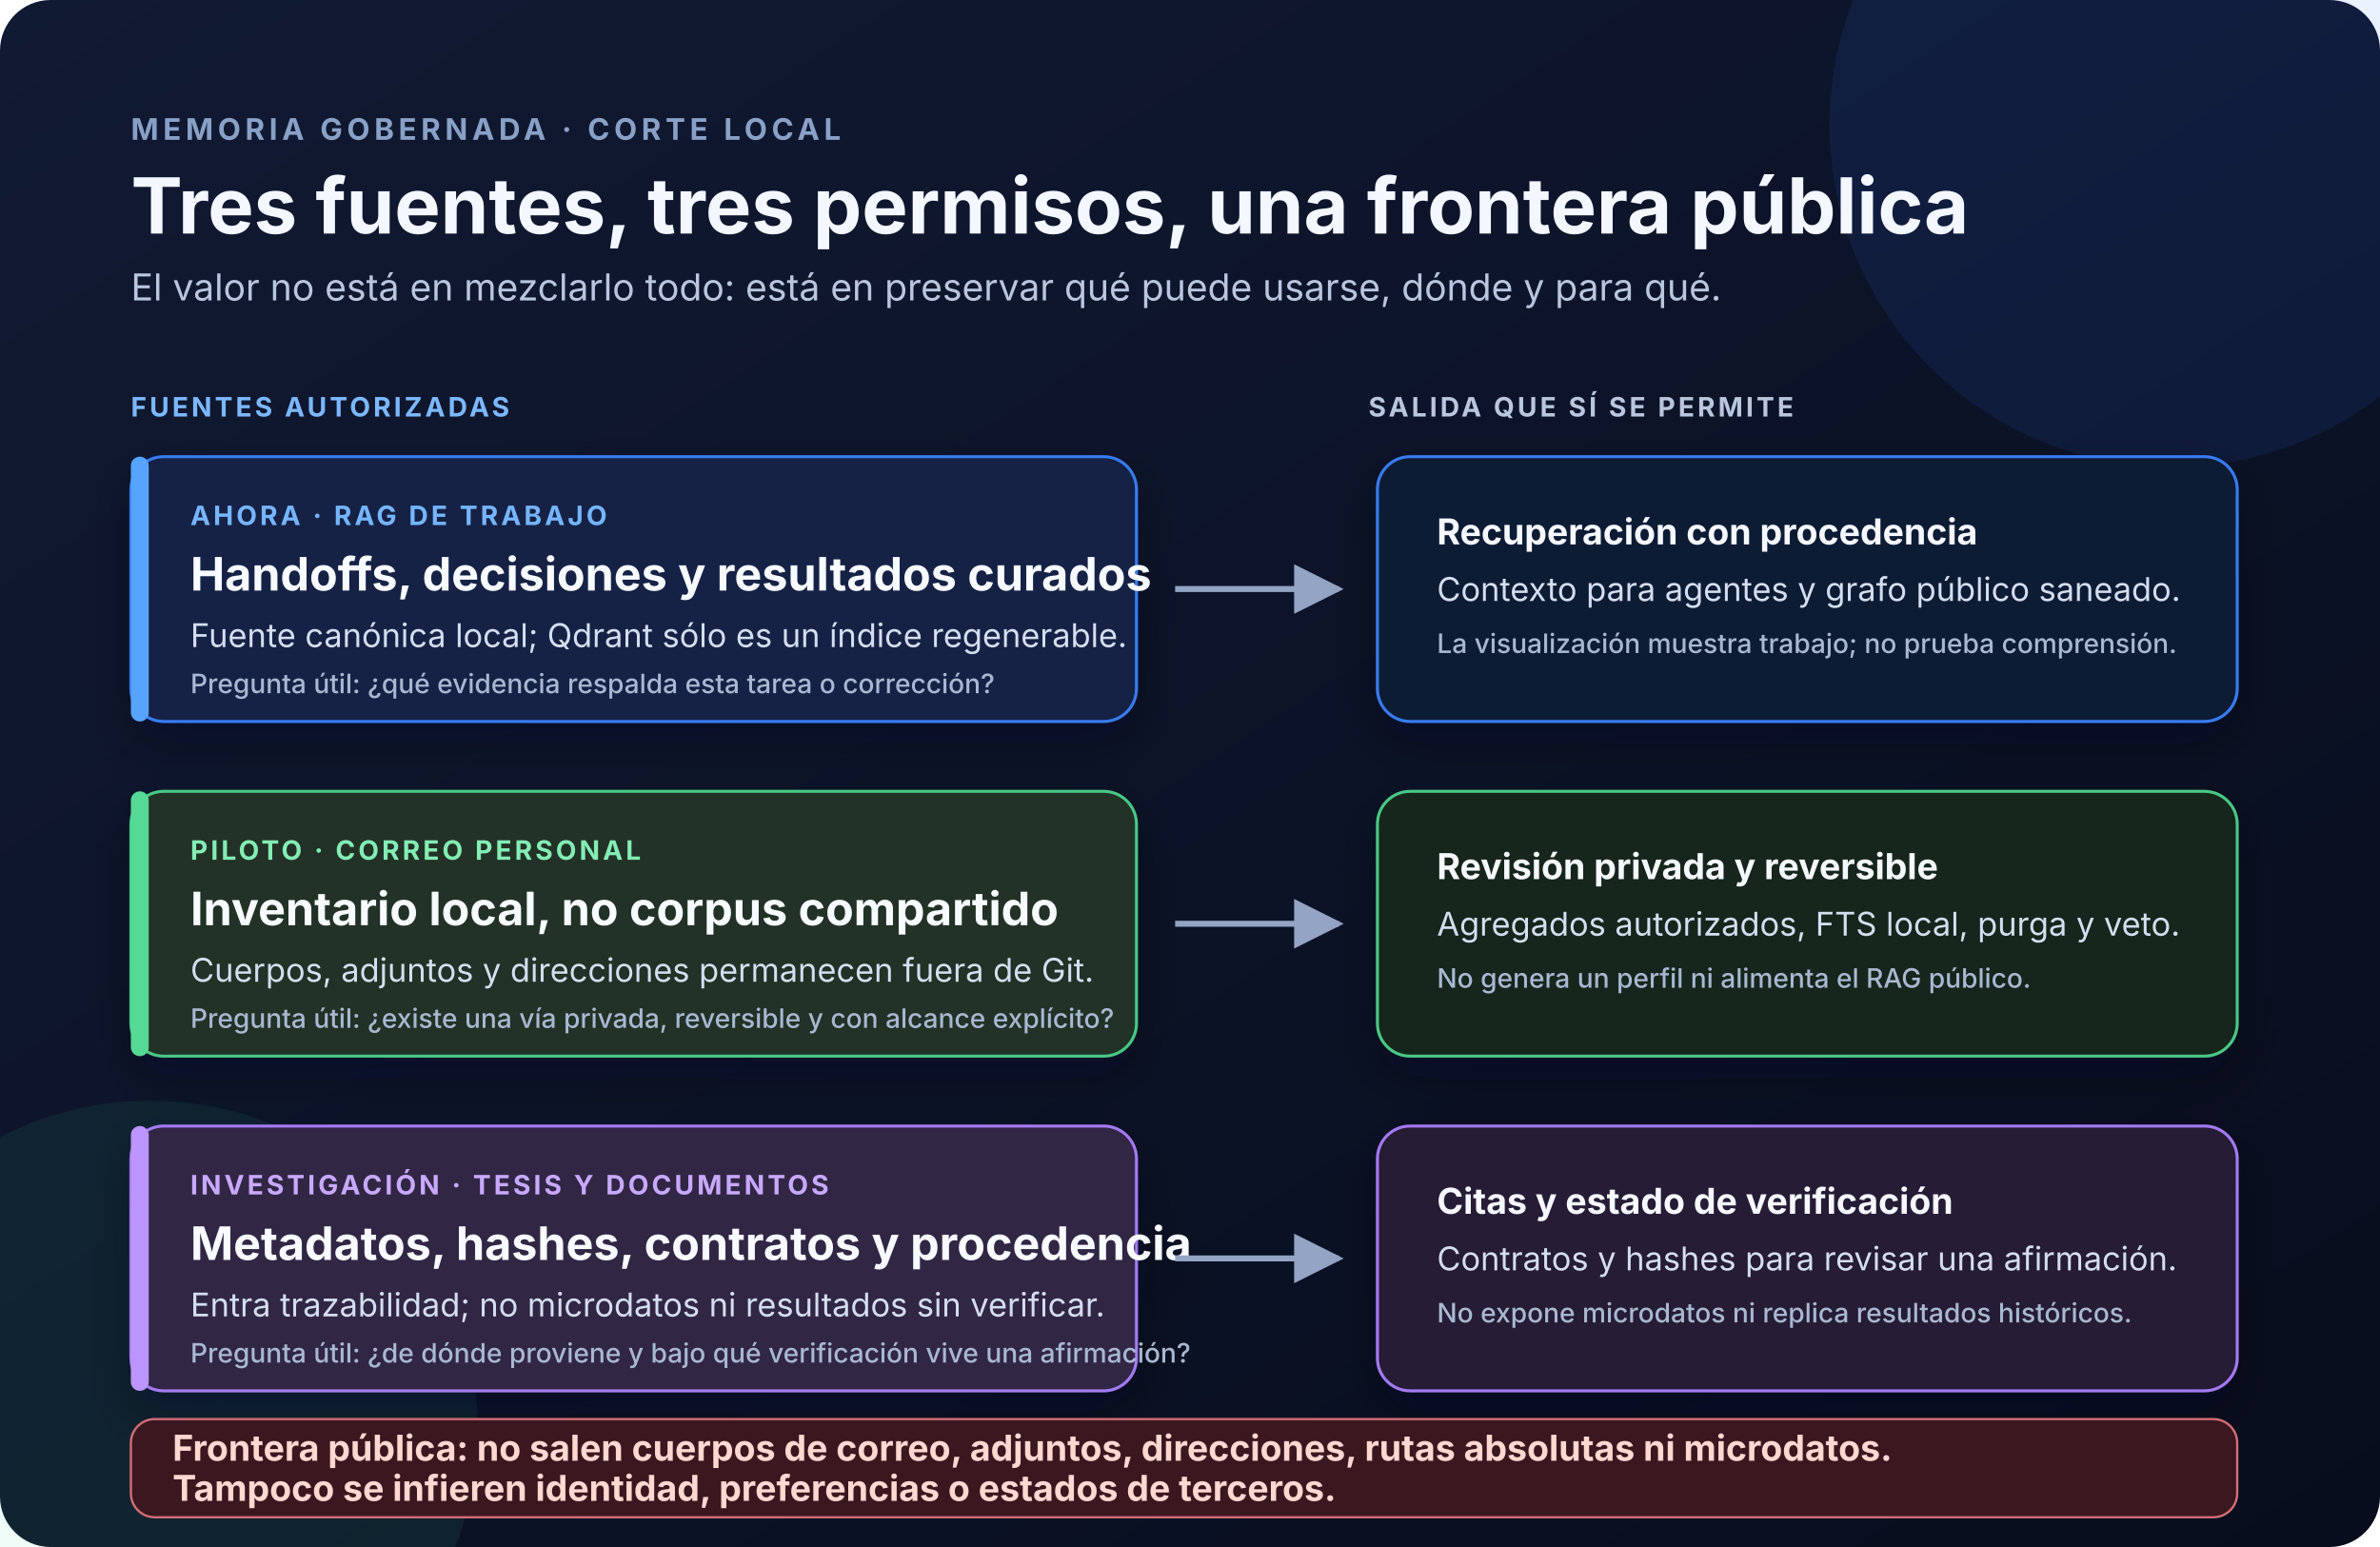
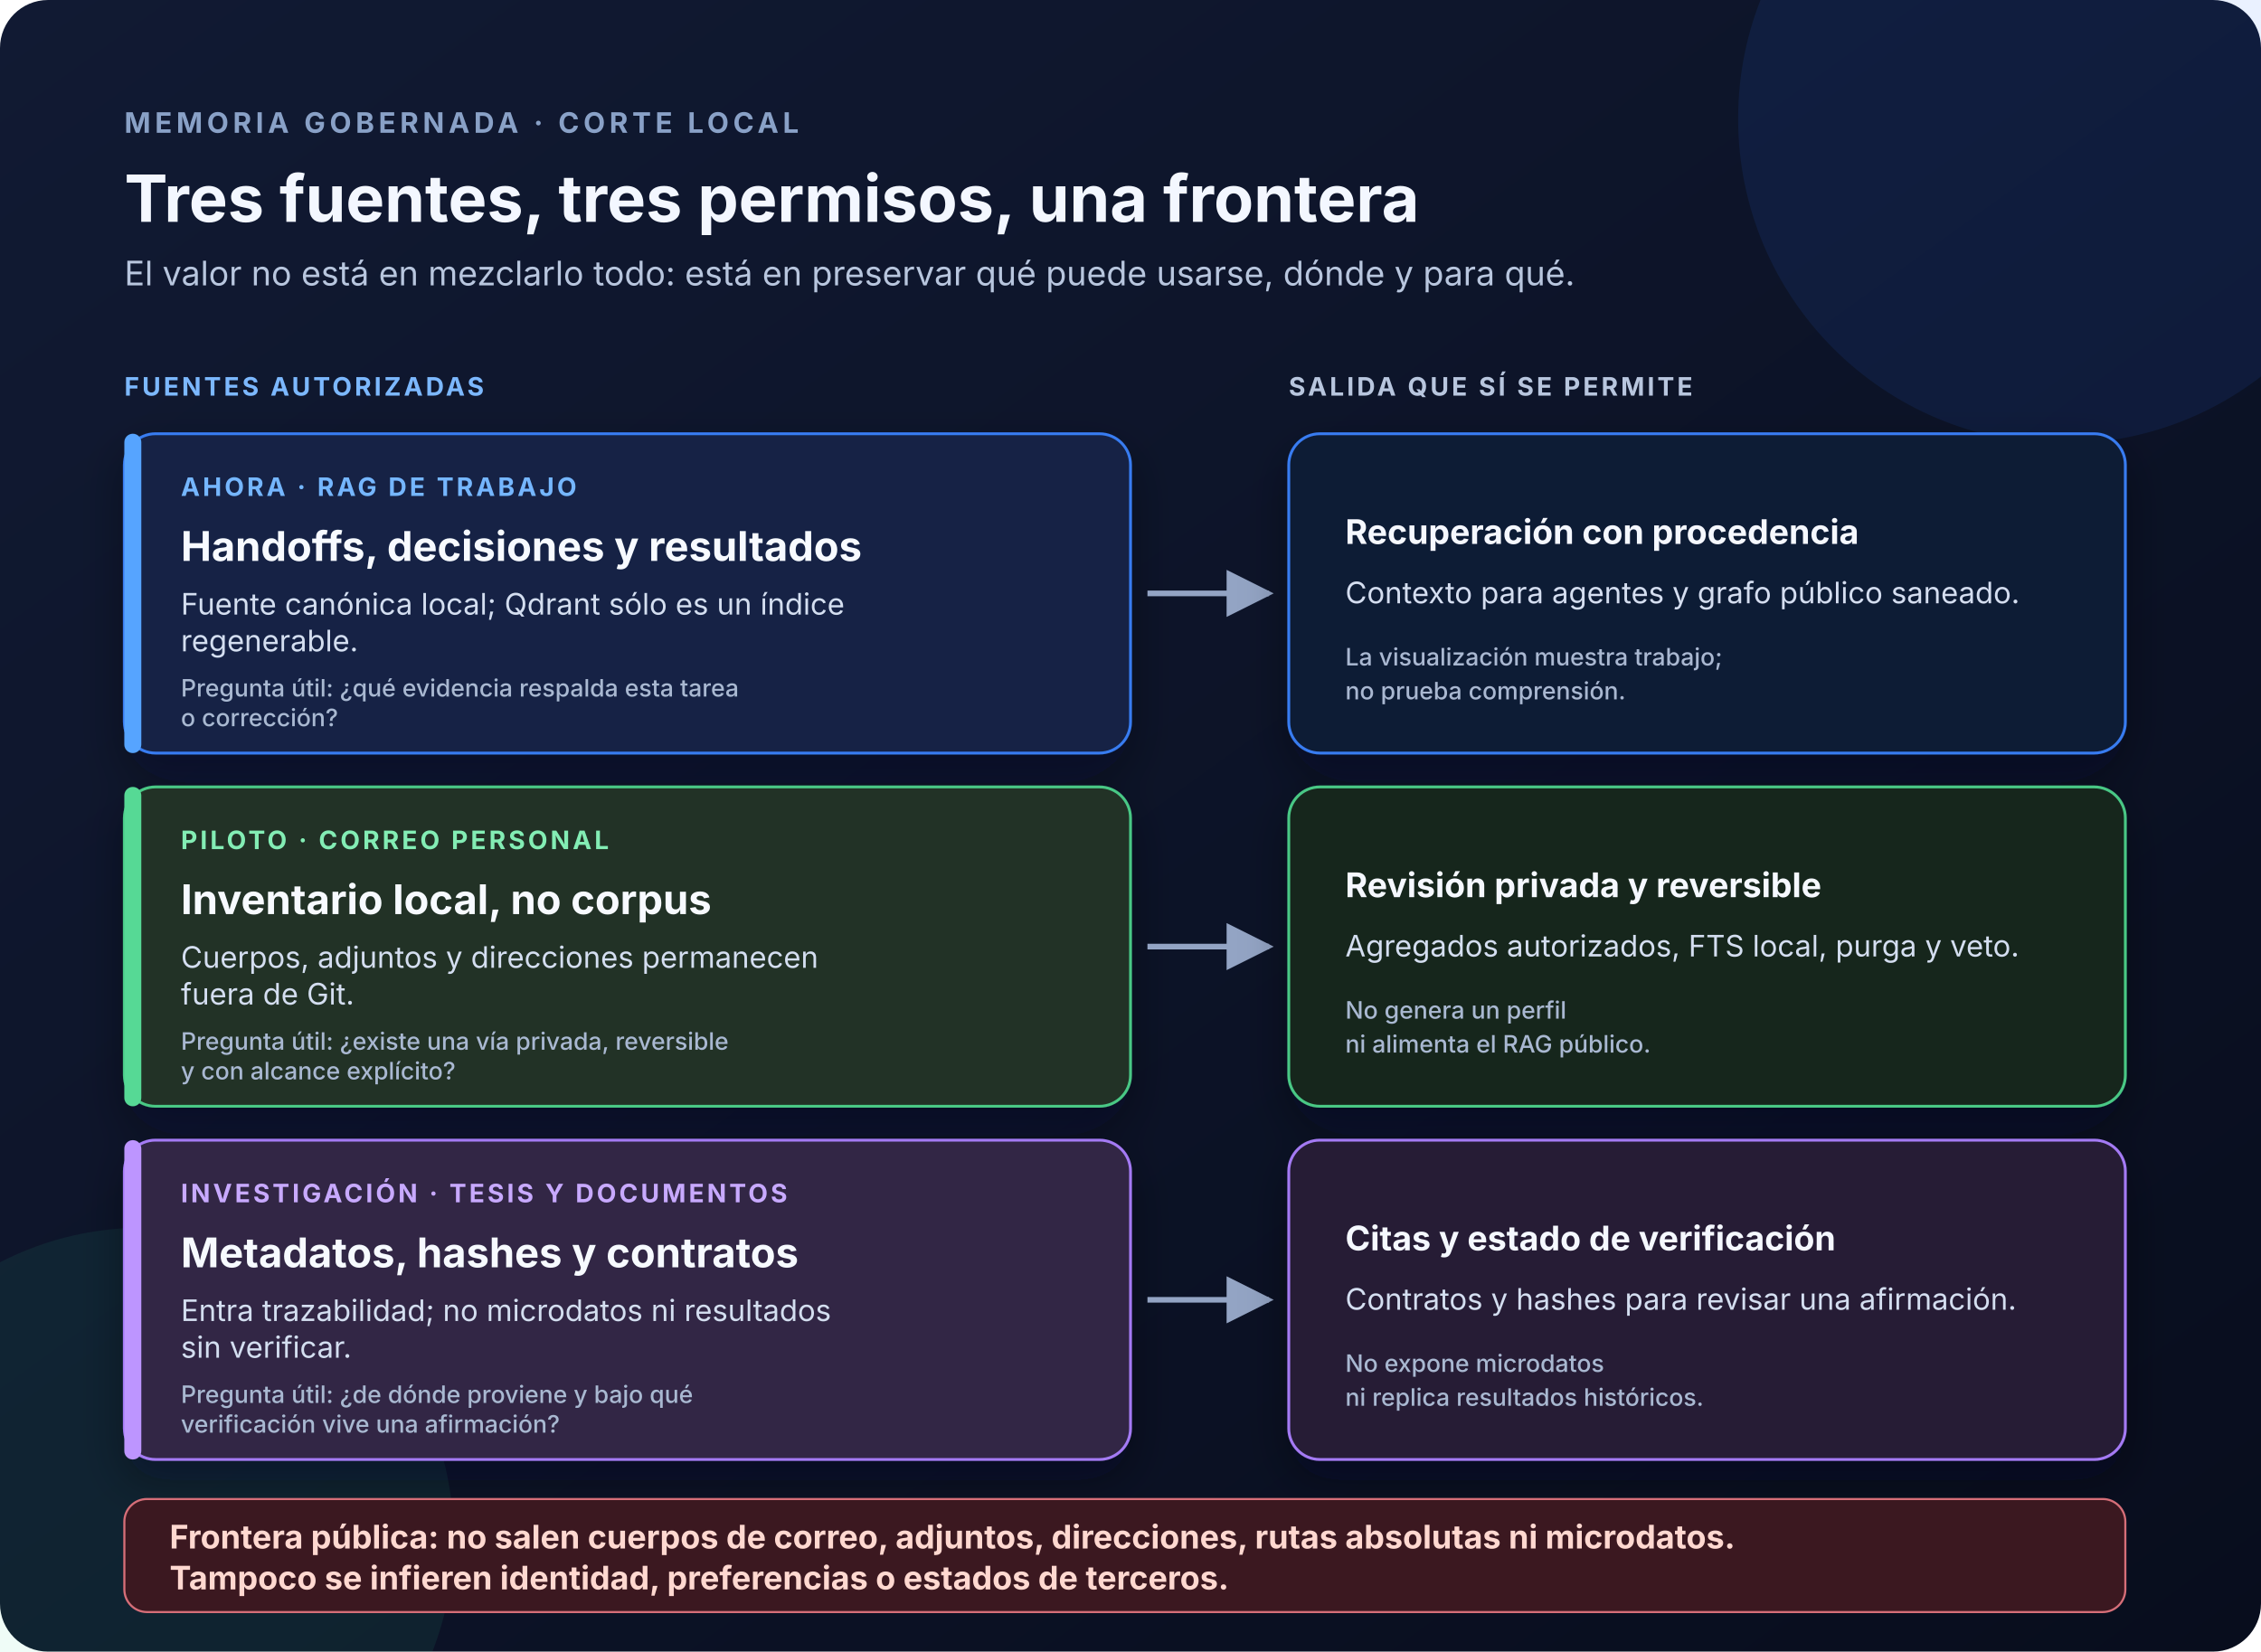
- <svg xmlns="http://www.w3.org/2000/svg" width="1600" height="1040" viewBox="0 0 1600 1040" role="img" aria-labelledby="title desc">
+ <svg xmlns="http://www.w3.org/2000/svg" width="1600" height="1169" viewBox="0 0 1600 1169" role="img" aria-labelledby="title desc">
  <defs>
    <linearGradient id="surface" x1="0" y1="0" x2="1" y2="1">
      <stop offset="0" stop-color="#111a33" />
      <stop offset="1" stop-color="#080d1d" />
    </linearGradient>
    <filter id="shadow" x="-20%" y="-20%" width="140%" height="150%">
      <feDropShadow dx="0" dy="14" stdDeviation="16" flood-color="#000615" flood-opacity=".35" />
    </filter>
    <marker id="arrow" viewBox="0 0 12 12" refX="10" refY="6" markerWidth="10" markerHeight="10" orient="auto-start-reverse">
      <path d="M 1 1 L 11 6 L 1 11 z" fill="#93a4c4" />
    </marker>
    <style>
      .bg { fill: url(#surface); }
-       .eyebrow { font: 700 20px system-ui, -apple-system, BlinkMacSystemFont, "Segoe UI", sans-serif; letter-spacing: 3px; fill: #89a1c7; }
-       .heading { font: 700 52px system-ui, -apple-system, BlinkMacSystemFont, "Segoe UI", sans-serif; fill: #f3f7ff; }
-       .sub { font: 400 25px system-ui, -apple-system, BlinkMacSystemFont, "Segoe UI", sans-serif; fill: #b8c6de; }
-       .label { font: 700 18px system-ui, -apple-system, BlinkMacSystemFont, "Segoe UI", sans-serif; letter-spacing: 2px; }
-       .cardtitle { font: 700 31px system-ui, -apple-system, BlinkMacSystemFont, "Segoe UI", sans-serif; fill: #f7faff; }
-       .body { font: 400 22px system-ui, -apple-system, BlinkMacSystemFont, "Segoe UI", sans-serif; fill: #d4def0; }
-       .tiny { font: 500 18px system-ui, -apple-system, BlinkMacSystemFont, "Segoe UI", sans-serif; fill: #a9b8d1; }
-       .out { font: 700 24px system-ui, -apple-system, BlinkMacSystemFont, "Segoe UI", sans-serif; fill: #f5f8ff; }
-       .boundary { font: 650 24px system-ui, -apple-system, BlinkMacSystemFont, "Segoe UI", sans-serif; fill: #ffd8d0; }
+       .eyebrow { font: 700 20px system-ui, -apple-system, "Segoe UI", sans-serif; letter-spacing: 3px; fill: #89a1c7; }
+       .heading { font: 700 46px system-ui, -apple-system, "Segoe UI", sans-serif; fill: #f3f7ff; }
+       .sub { font: 400 24px system-ui, -apple-system, "Segoe UI", sans-serif; fill: #b8c6de; }
+       .label { font: 700 18px system-ui, -apple-system, "Segoe UI", sans-serif; letter-spacing: 2px; }
+       .cardtitle { font: 700 29px system-ui, -apple-system, "Segoe UI", sans-serif; fill: #f7faff; }
+       .body { font: 400 21px system-ui, -apple-system, "Segoe UI", sans-serif; fill: #d4def0; }
+       .tiny { font: 500 17px system-ui, -apple-system, "Segoe UI", sans-serif; fill: #a9b8d1; }
+       .out { font: 700 24px system-ui, -apple-system, "Segoe UI", sans-serif; fill: #f5f8ff; }
+       .boundary { font: 650 23px system-ui, -apple-system, "Segoe UI", sans-serif; fill: #ffd8d0; }
    </style>
  </defs>
-   <rect class="bg" width="1600" height="1040" rx="34" />
+   <rect class="bg" width="1600" height="1169" rx="34" />
  <circle cx="1460" cy="84" r="230" fill="#2675ff" opacity=".10" />
-   <circle cx="101" cy="960" r="220" fill="#36d89a" opacity=".08" />
+   <circle cx="101" cy="1089" r="220" fill="#36d89a" opacity=".08" />
  <text x="88" y="94" class="eyebrow">MEMORIA GOBERNADA · CORTE LOCAL</text>
-   <text x="88" y="157" class="heading">Tres fuentes, tres permisos, una frontera pública</text>
+   <text x="88" y="157" class="heading">Tres fuentes, tres permisos, una frontera</text>
  <text x="88" y="202" class="sub">El valor no está en mezclarlo todo: está en preservar qué puede usarse, dónde y para qué.</text>
  <text x="88" y="280" class="label" fill="#7cb8ff">FUENTES AUTORIZADAS</text>
-   <text x="920" y="280" class="label" fill="#b8c6de">SALIDA QUE SÍ SE PERMITE</text>
+   <text x="912" y="280" class="label" fill="#b8c6de">SALIDA QUE SÍ SE PERMITE</text>
  <g filter="url(#shadow)">
-     <rect x="88" y="307" width="676" height="178" rx="22" fill="#142345" stroke="#377cf1" stroke-width="2" />
-     <rect x="88" y="307" width="12" height="178" rx="6" fill="#57a4ff" />
-     <text x="128" y="353" class="label" fill="#75b6ff">AHORA · RAG DE TRABAJO</text>
-     <text x="128" y="397" class="cardtitle">Handoffs, decisiones y resultados curados</text>
-     <text x="128" y="435" class="body">Fuente canónica local; Qdrant sólo es un índice regenerable.</text>
-     <text x="128" y="466" class="tiny">Pregunta útil: ¿qué evidencia respalda esta tarea o corrección?</text>
-     <rect x="88" y="532" width="676" height="178" rx="22" fill="#203025" stroke="#48c885" stroke-width="2" />
-     <rect x="88" y="532" width="12" height="178" rx="6" fill="#57d995" />
-     <text x="128" y="578" class="label" fill="#83edb4">PILOTO · CORREO PERSONAL</text>
-     <text x="128" y="622" class="cardtitle">Inventario local, no corpus compartido</text>
-     <text x="128" y="660" class="body">Cuerpos, adjuntos y direcciones permanecen fuera de Git.</text>
-     <text x="128" y="691" class="tiny">Pregunta útil: ¿existe una vía privada, reversible y con alcance explícito?</text>
-     <rect x="88" y="757" width="676" height="178" rx="22" fill="#302845" stroke="#a47af4" stroke-width="2" />
-     <rect x="88" y="757" width="12" height="178" rx="6" fill="#bd95ff" />
-     <text x="128" y="803" class="label" fill="#c8a9ff">INVESTIGACIÓN · TESIS Y DOCUMENTOS</text>
-     <text x="128" y="847" class="cardtitle">Metadatos, hashes, contratos y procedencia</text>
-     <text x="128" y="885" class="body">Entra trazabilidad; no microdatos ni resultados sin verificar.</text>
-     <text x="128" y="916" class="tiny">Pregunta útil: ¿de dónde proviene y bajo qué verificación vive una afirmación?</text>
+     <rect x="88" y="307" width="712" height="226" rx="22" fill="#142345" stroke="#377cf1" stroke-width="2" />
+     <rect x="88" y="307" width="12" height="226" rx="6" fill="#57a4ff" />
+     <text x="128" y="351" class="label" fill="#75b6ff">AHORA · RAG DE TRABAJO</text>
+     <text x="128" y="397" class="cardtitle">Handoffs, decisiones y resultados</text>
+     <text x="128" y="435" class="body">Fuente canónica local; Qdrant sólo es un índice</text>
+     <text x="128" y="461" class="body">regenerable.</text>
+     <text x="128" y="493" class="tiny">Pregunta útil: ¿qué evidencia respalda esta tarea</text>
+     <text x="128" y="514" class="tiny">o corrección?</text>
+     <rect x="88" y="557" width="712" height="226" rx="22" fill="#203025" stroke="#48c885" stroke-width="2" />
+     <rect x="88" y="557" width="12" height="226" rx="6" fill="#57d995" />
+     <text x="128" y="601" class="label" fill="#83edb4">PILOTO · CORREO PERSONAL</text>
+     <text x="128" y="647" class="cardtitle">Inventario local, no corpus</text>
+     <text x="128" y="685" class="body">Cuerpos, adjuntos y direcciones permanecen</text>
+     <text x="128" y="711" class="body">fuera de Git.</text>
+     <text x="128" y="743" class="tiny">Pregunta útil: ¿existe una vía privada, reversible</text>
+     <text x="128" y="764" class="tiny">y con alcance explícito?</text>
+     <rect x="88" y="807" width="712" height="226" rx="22" fill="#302845" stroke="#a47af4" stroke-width="2" />
+     <rect x="88" y="807" width="12" height="226" rx="6" fill="#bd95ff" />
+     <text x="128" y="851" class="label" fill="#c8a9ff">INVESTIGACIÓN · TESIS Y DOCUMENTOS</text>
+     <text x="128" y="897" class="cardtitle">Metadatos, hashes y contratos</text>
+     <text x="128" y="935" class="body">Entra trazabilidad; no microdatos ni resultados</text>
+     <text x="128" y="961" class="body">sin verificar.</text>
+     <text x="128" y="993" class="tiny">Pregunta útil: ¿de dónde proviene y bajo qué</text>
+     <text x="128" y="1014" class="tiny">verificación vive una afirmación?</text>
  </g>
-   <path d="M 790 396 C 842 396, 860 396, 900 396" fill="none" stroke="#93a4c4" stroke-width="4" marker-end="url(#arrow)" />
-   <path d="M 790 621 C 842 621, 860 621, 900 621" fill="none" stroke="#93a4c4" stroke-width="4" marker-end="url(#arrow)" />
-   <path d="M 790 846 C 842 846, 860 846, 900 846" fill="none" stroke="#93a4c4" stroke-width="4" marker-end="url(#arrow)" />
+   <path d="M 812 420 C 852 420, 866 420, 898 420" fill="none" stroke="#93a4c4" stroke-width="4" marker-end="url(#arrow)" />
+   <path d="M 812 670 C 852 670, 866 670, 898 670" fill="none" stroke="#93a4c4" stroke-width="4" marker-end="url(#arrow)" />
+   <path d="M 812 920 C 852 920, 866 920, 898 920" fill="none" stroke="#93a4c4" stroke-width="4" marker-end="url(#arrow)" />
  <g filter="url(#shadow)">
-     <rect x="926" y="307" width="578" height="178" rx="22" fill="#101c36" stroke="#377cf1" stroke-width="2" />
-     <text x="966" y="366" class="out">Recuperación con procedencia</text>
-     <text x="966" y="404" class="body">Contexto para agentes y grafo público saneado.</text>
-     <text x="966" y="439" class="tiny">La visualización muestra trabajo; no prueba comprensión.</text>
-     <rect x="926" y="532" width="578" height="178" rx="22" fill="#16261c" stroke="#48c885" stroke-width="2" />
-     <text x="966" y="591" class="out">Revisión privada y reversible</text>
-     <text x="966" y="629" class="body">Agregados autorizados, FTS local, purga y veto.</text>
-     <text x="966" y="664" class="tiny">No genera un perfil ni alimenta el RAG público.</text>
-     <rect x="926" y="757" width="578" height="178" rx="22" fill="#261d36" stroke="#a47af4" stroke-width="2" />
-     <text x="966" y="816" class="out">Citas y estado de verificación</text>
-     <text x="966" y="854" class="body">Contratos y hashes para revisar una afirmación.</text>
-     <text x="966" y="889" class="tiny">No expone microdatos ni replica resultados históricos.</text>
+     <rect x="912" y="307" width="592" height="226" rx="22" fill="#101c36" stroke="#377cf1" stroke-width="2" />
+     <text x="952" y="385" class="out">Recuperación con procedencia</text>
+     <text x="952" y="427" class="body">Contexto para agentes y grafo público saneado.</text>
+     <text x="952" y="471" class="tiny">La visualización muestra trabajo;</text>
+     <text x="952" y="495" class="tiny">no prueba comprensión.</text>
+     <rect x="912" y="557" width="592" height="226" rx="22" fill="#16261c" stroke="#48c885" stroke-width="2" />
+     <text x="952" y="635" class="out">Revisión privada y reversible</text>
+     <text x="952" y="677" class="body">Agregados autorizados, FTS local, purga y veto.</text>
+     <text x="952" y="721" class="tiny">No genera un perfil</text>
+     <text x="952" y="745" class="tiny">ni alimenta el RAG público.</text>
+     <rect x="912" y="807" width="592" height="226" rx="22" fill="#261d36" stroke="#a47af4" stroke-width="2" />
+     <text x="952" y="885" class="out">Citas y estado de verificación</text>
+     <text x="952" y="927" class="body">Contratos y hashes para revisar una afirmación.</text>
+     <text x="952" y="971" class="tiny">No expone microdatos</text>
+     <text x="952" y="995" class="tiny">ni replica resultados históricos.</text>
  </g>
-   <rect x="88" y="954" width="1416" height="66" rx="16" fill="#3b1820" stroke="#d66e78" stroke-width="1.5" />
-   <text x="116" y="982" class="boundary">Frontera pública: no salen cuerpos de correo, adjuntos, direcciones, rutas absolutas ni microdatos.</text>
-   <text x="116" y="1009" class="boundary">Tampoco se infieren identidad, preferencias o estados de terceros.</text>
+   <rect x="88" y="1061" width="1416" height="80" rx="16" fill="#3b1820" stroke="#d66e78" stroke-width="1.5" />
+   <text x="120" y="1096" class="boundary">Frontera pública: no salen cuerpos de correo, adjuntos, direcciones, rutas absolutas ni microdatos.</text>
+   <text x="120" y="1125" class="boundary">Tampoco se infieren identidad, preferencias o estados de terceros.</text>
</svg>
